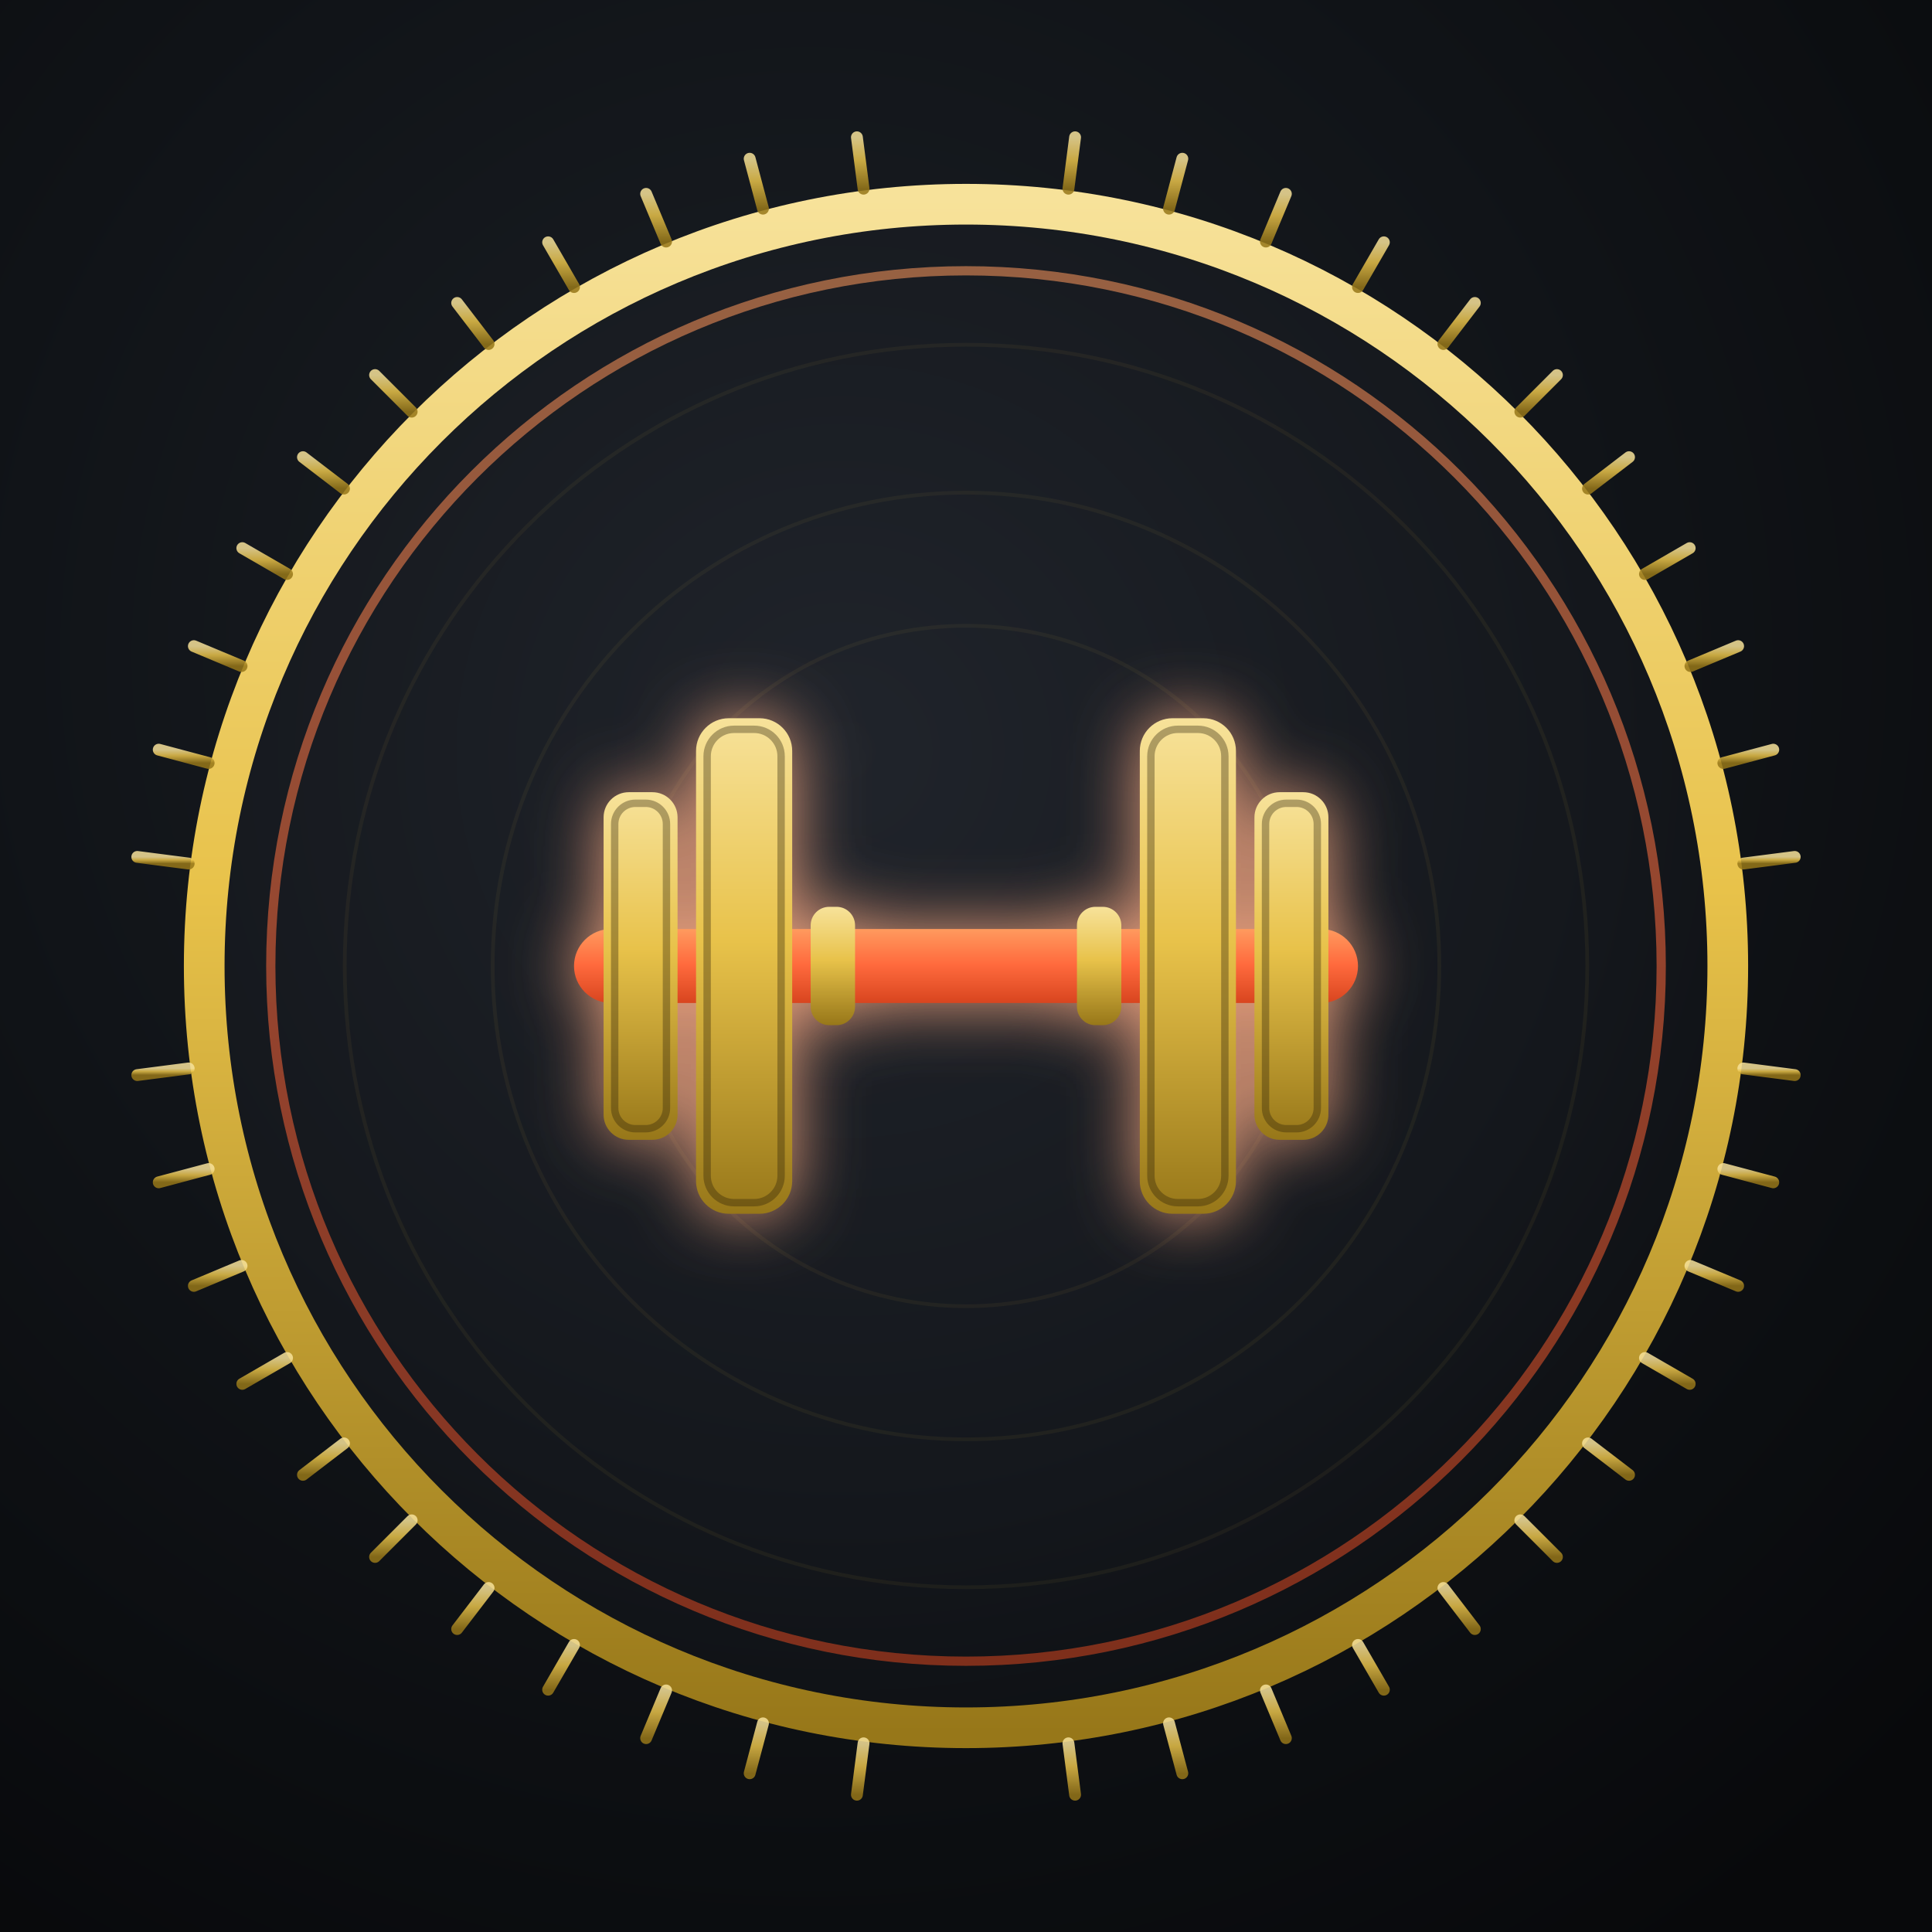
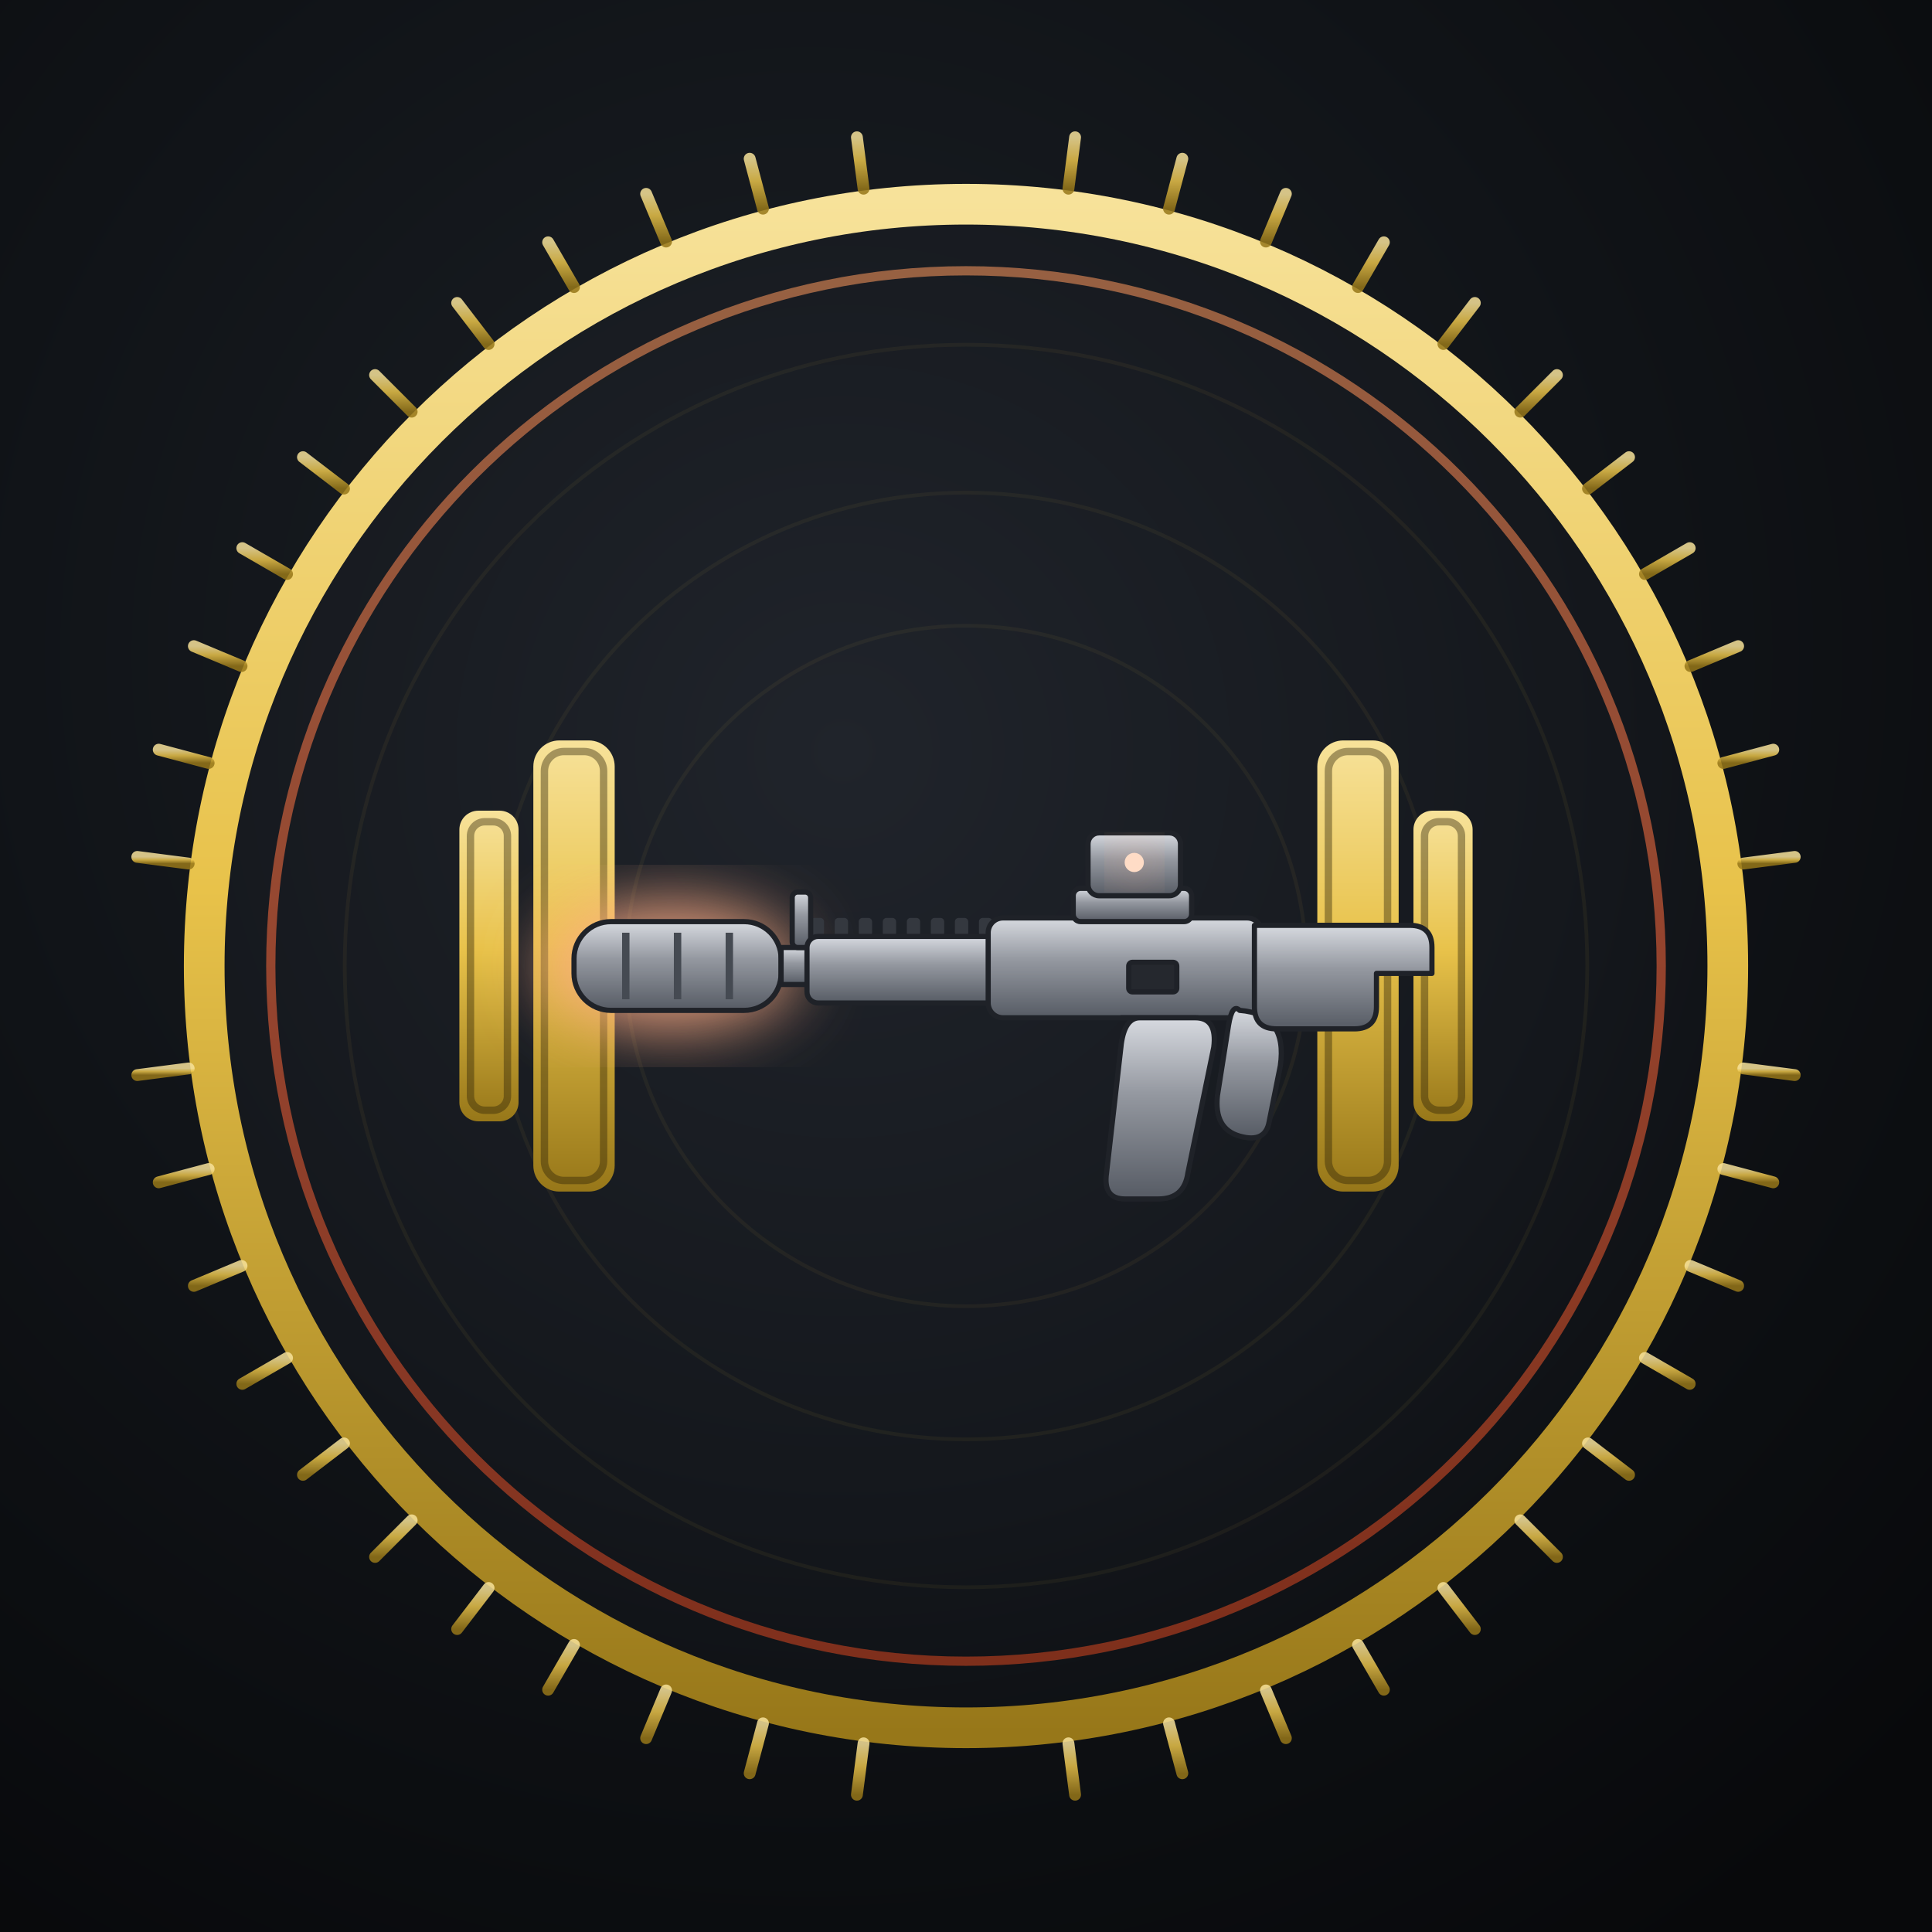
<svg xmlns="http://www.w3.org/2000/svg" width="512" height="512" viewBox="0 0 512 512">
  <defs>
    <radialGradient id="gun" cx="42%" cy="34%" r="80%">
      <stop offset="0%" stop-color="#1b1f25" />
      <stop offset="55%" stop-color="#101317" />
      <stop offset="100%" stop-color="#08090b" />
    </radialGradient>
    <radialGradient id="coin" cx="42%" cy="36%" r="72%">
      <stop offset="0%" stop-color="#20242b" />
      <stop offset="70%" stop-color="#14171c" />
      <stop offset="100%" stop-color="#0c0e11" />
    </radialGradient>
    <linearGradient id="ember" x1="0" y1="0" x2="0" y2="1">
      <stop offset="0%" stop-color="#ff9a5e" />
      <stop offset="48%" stop-color="#ff6a3d" />
      <stop offset="100%" stop-color="#d8451f" />
    </linearGradient>
    <linearGradient id="brass" x1="0" y1="0" x2="0" y2="1">
      <stop offset="0%" stop-color="#f7e29a" />
      <stop offset="45%" stop-color="#e8c24a" />
      <stop offset="100%" stop-color="#977719" />
+     </linearGradient>
+     <linearGradient id="steel" x1="0" y1="0" x2="0" y2="1">
+       <stop offset="0%" stop-color="#d7dae0" />
+       <stop offset="42%" stop-color="#9498a0" />
+       <stop offset="100%" stop-color="#565b64" />
    </linearGradient>
    <filter id="glow" x="-30%" y="-30%" width="160%" height="160%">
      <feGaussianBlur stdDeviation="9" result="b" />
      <feColorMatrix in="b" type="matrix" values="0 0 0 0 1  0 0 0 0 0.42  0 0 0 0 0.24  0 0 0 0.9 0" />
    </filter>
  </defs>
  <rect width="512" height="512" rx="0" fill="url(#gun)" />
  <g transform="translate(256 256) scale(0.98) translate(-256 -256)">
    <circle cx="256" cy="256" r="206" fill="url(#coin)" stroke="url(#brass)" stroke-width="11" />
    <g fill="none" stroke="#e8c24a" stroke-opacity="0.06">
      <circle cx="256" cy="256" r="168" />
      <circle cx="256" cy="256" r="128" />
      <circle cx="256" cy="256" r="92" />
    </g>
    <circle cx="256" cy="256" r="188" fill="none" stroke="url(#ember)" stroke-width="2.5" stroke-opacity="0.55" />
    <line x1="468.0" y1="256.0" x2="482.0" y2="256.0" stroke="url(#brass)" stroke-width="3.2" stroke-linecap="round" opacity="0.85" />
    <line x1="466.2" y1="283.7" x2="480.1" y2="285.5" stroke="url(#brass)" stroke-width="3.2" stroke-linecap="round" opacity="0.85" />
    <line x1="460.8" y1="310.9" x2="474.3" y2="314.5" stroke="url(#brass)" stroke-width="3.2" stroke-linecap="round" opacity="0.85" />
    <line x1="451.9" y1="337.1" x2="464.8" y2="342.5" stroke="url(#brass)" stroke-width="3.2" stroke-linecap="round" opacity="0.85" />
    <line x1="439.6" y1="362.0" x2="451.7" y2="369.0" stroke="url(#brass)" stroke-width="3.2" stroke-linecap="round" opacity="0.85" />
    <line x1="424.2" y1="385.1" x2="435.3" y2="393.6" stroke="url(#brass)" stroke-width="3.2" stroke-linecap="round" opacity="0.85" />
    <line x1="405.9" y1="405.9" x2="415.8" y2="415.8" stroke="url(#brass)" stroke-width="3.2" stroke-linecap="round" opacity="0.85" />
    <line x1="385.1" y1="424.2" x2="393.6" y2="435.3" stroke="url(#brass)" stroke-width="3.2" stroke-linecap="round" opacity="0.85" />
    <line x1="362.0" y1="439.6" x2="369.0" y2="451.7" stroke="url(#brass)" stroke-width="3.2" stroke-linecap="round" opacity="0.85" />
    <line x1="337.1" y1="451.9" x2="342.5" y2="464.8" stroke="url(#brass)" stroke-width="3.2" stroke-linecap="round" opacity="0.85" />
    <line x1="310.9" y1="460.8" x2="314.5" y2="474.3" stroke="url(#brass)" stroke-width="3.2" stroke-linecap="round" opacity="0.85" />
    <line x1="283.7" y1="466.2" x2="285.5" y2="480.1" stroke="url(#brass)" stroke-width="3.2" stroke-linecap="round" opacity="0.85" />
    <line x1="256.0" y1="468.0" x2="256.0" y2="482.0" stroke="url(#brass)" stroke-width="3.2" stroke-linecap="round" opacity="0.85" />
    <line x1="228.3" y1="466.2" x2="226.5" y2="480.1" stroke="url(#brass)" stroke-width="3.2" stroke-linecap="round" opacity="0.85" />
    <line x1="201.1" y1="460.8" x2="197.5" y2="474.3" stroke="url(#brass)" stroke-width="3.2" stroke-linecap="round" opacity="0.85" />
    <line x1="174.9" y1="451.9" x2="169.5" y2="464.8" stroke="url(#brass)" stroke-width="3.2" stroke-linecap="round" opacity="0.85" />
    <line x1="150.0" y1="439.6" x2="143.0" y2="451.7" stroke="url(#brass)" stroke-width="3.2" stroke-linecap="round" opacity="0.85" />
    <line x1="126.9" y1="424.2" x2="118.4" y2="435.3" stroke="url(#brass)" stroke-width="3.2" stroke-linecap="round" opacity="0.85" />
    <line x1="106.1" y1="405.9" x2="96.2" y2="415.8" stroke="url(#brass)" stroke-width="3.2" stroke-linecap="round" opacity="0.85" />
    <line x1="87.8" y1="385.1" x2="76.7" y2="393.6" stroke="url(#brass)" stroke-width="3.2" stroke-linecap="round" opacity="0.85" />
    <line x1="72.4" y1="362.0" x2="60.3" y2="369.0" stroke="url(#brass)" stroke-width="3.2" stroke-linecap="round" opacity="0.85" />
    <line x1="60.1" y1="337.1" x2="47.2" y2="342.5" stroke="url(#brass)" stroke-width="3.2" stroke-linecap="round" opacity="0.85" />
    <line x1="51.2" y1="310.9" x2="37.7" y2="314.5" stroke="url(#brass)" stroke-width="3.2" stroke-linecap="round" opacity="0.85" />
    <line x1="45.8" y1="283.7" x2="31.9" y2="285.5" stroke="url(#brass)" stroke-width="3.2" stroke-linecap="round" opacity="0.85" />
    <line x1="44.0" y1="256.0" x2="30.0" y2="256.0" stroke="url(#brass)" stroke-width="3.2" stroke-linecap="round" opacity="0.85" />
    <line x1="45.8" y1="228.3" x2="31.9" y2="226.5" stroke="url(#brass)" stroke-width="3.2" stroke-linecap="round" opacity="0.85" />
    <line x1="51.2" y1="201.1" x2="37.7" y2="197.5" stroke="url(#brass)" stroke-width="3.2" stroke-linecap="round" opacity="0.85" />
    <line x1="60.1" y1="174.9" x2="47.2" y2="169.5" stroke="url(#brass)" stroke-width="3.2" stroke-linecap="round" opacity="0.85" />
    <line x1="72.4" y1="150.0" x2="60.3" y2="143.0" stroke="url(#brass)" stroke-width="3.2" stroke-linecap="round" opacity="0.85" />
    <line x1="87.8" y1="126.9" x2="76.7" y2="118.4" stroke="url(#brass)" stroke-width="3.2" stroke-linecap="round" opacity="0.85" />
    <line x1="106.1" y1="106.1" x2="96.2" y2="96.2" stroke="url(#brass)" stroke-width="3.2" stroke-linecap="round" opacity="0.85" />
    <line x1="126.9" y1="87.8" x2="118.4" y2="76.7" stroke="url(#brass)" stroke-width="3.2" stroke-linecap="round" opacity="0.85" />
    <line x1="150.0" y1="72.4" x2="143.0" y2="60.3" stroke="url(#brass)" stroke-width="3.2" stroke-linecap="round" opacity="0.85" />
    <line x1="174.9" y1="60.1" x2="169.5" y2="47.2" stroke="url(#brass)" stroke-width="3.2" stroke-linecap="round" opacity="0.85" />
    <line x1="201.1" y1="51.2" x2="197.5" y2="37.7" stroke="url(#brass)" stroke-width="3.2" stroke-linecap="round" opacity="0.85" />
    <line x1="228.3" y1="45.8" x2="226.5" y2="31.9" stroke="url(#brass)" stroke-width="3.2" stroke-linecap="round" opacity="0.85" />
    <line x1="256.0" y1="44.0" x2="256.0" y2="30.0" stroke="url(#brass)" stroke-width="3.2" stroke-linecap="round" opacity="0.85" />
    <line x1="283.7" y1="45.8" x2="285.5" y2="31.9" stroke="url(#brass)" stroke-width="3.2" stroke-linecap="round" opacity="0.85" />
    <line x1="310.9" y1="51.2" x2="314.5" y2="37.7" stroke="url(#brass)" stroke-width="3.2" stroke-linecap="round" opacity="0.85" />
    <line x1="337.1" y1="60.1" x2="342.5" y2="47.2" stroke="url(#brass)" stroke-width="3.2" stroke-linecap="round" opacity="0.85" />
    <line x1="362.0" y1="72.4" x2="369.0" y2="60.3" stroke="url(#brass)" stroke-width="3.2" stroke-linecap="round" opacity="0.85" />
    <line x1="385.1" y1="87.8" x2="393.6" y2="76.7" stroke="url(#brass)" stroke-width="3.2" stroke-linecap="round" opacity="0.85" />
    <line x1="405.9" y1="106.1" x2="415.8" y2="96.2" stroke="url(#brass)" stroke-width="3.2" stroke-linecap="round" opacity="0.85" />
    <line x1="424.2" y1="126.9" x2="435.3" y2="118.4" stroke="url(#brass)" stroke-width="3.2" stroke-linecap="round" opacity="0.85" />
    <line x1="439.6" y1="150.0" x2="451.7" y2="143.0" stroke="url(#brass)" stroke-width="3.2" stroke-linecap="round" opacity="0.85" />
    <line x1="451.9" y1="174.9" x2="464.8" y2="169.5" stroke="url(#brass)" stroke-width="3.2" stroke-linecap="round" opacity="0.85" />
    <line x1="460.8" y1="201.1" x2="474.3" y2="197.5" stroke="url(#brass)" stroke-width="3.2" stroke-linecap="round" opacity="0.85" />
    <line x1="466.2" y1="228.3" x2="480.1" y2="226.5" stroke="url(#brass)" stroke-width="3.2" stroke-linecap="round" opacity="0.85" />
+     <rect x="139" y="195" width="22" height="122" rx="7.04" fill="url(#brass)" />
+     <rect x="142" y="198" width="16" height="116" rx="5.28" fill="none" stroke="#2a1e07" stroke-opacity="0.4" stroke-width="2" />
+     <rect x="119" y="214" width="16" height="84" rx="5.12" fill="url(#brass)" />
+     <rect x="122" y="217" width="10" height="78" rx="3.84" fill="none" stroke="#2a1e07" stroke-opacity="0.4" stroke-width="2" />
+     <rect x="351" y="195" width="22" height="122" rx="7.04" fill="url(#brass)" />
+     <rect x="354" y="198" width="16" height="116" rx="5.28" fill="none" stroke="#2a1e07" stroke-opacity="0.4" stroke-width="2" />
+     <rect x="377" y="214" width="16" height="84" rx="5.12" fill="url(#brass)" />
+     <rect x="380" y="217" width="10" height="78" rx="3.84" fill="none" stroke="#2a1e07" stroke-opacity="0.4" stroke-width="2" />
    <g filter="url(#glow)">
-       <rect x="150" y="246" width="212" height="20" rx="10" fill="url(#ember)" />
-       <rect x="214" y="240" width="12" height="32" rx="5" fill="url(#brass)" />
-       <rect x="286" y="240" width="12" height="32" rx="5" fill="url(#brass)" />
-       <rect x="183" y="189" width="26" height="134" rx="8.84" fill="url(#brass)" />
-       <rect x="186" y="192" width="20" height="128" rx="7.28" fill="none" stroke="#2a1e07" stroke-opacity="0.35" stroke-width="2" />
-       <rect x="158" y="209" width="20" height="94" rx="6.8" fill="url(#brass)" />
-       <rect x="161" y="212" width="14" height="88" rx="5.6" fill="none" stroke="#2a1e07" stroke-opacity="0.35" stroke-width="2" />
-       <rect x="303" y="189" width="26" height="134" rx="8.84" fill="url(#brass)" />
-       <rect x="306" y="192" width="20" height="128" rx="7.28" fill="none" stroke="#2a1e07" stroke-opacity="0.35" stroke-width="2" />
-       <rect x="334" y="209" width="20" height="94" rx="6.8" fill="url(#brass)" />
-       <rect x="337" y="212" width="14" height="88" rx="5.6" fill="none" stroke="#2a1e07" stroke-opacity="0.35" stroke-width="2" />
+       <ellipse cx="176" cy="256" rx="34" ry="17" fill="#ff6a3d" />
    </g>
-     <g>
-       <rect x="150" y="246" width="212" height="20" rx="10" fill="url(#ember)" />
-       <rect x="214" y="240" width="12" height="32" rx="5" fill="url(#brass)" />
-       <rect x="286" y="240" width="12" height="32" rx="5" fill="url(#brass)" />
-       <rect x="183" y="189" width="26" height="134" rx="8.84" fill="url(#brass)" />
-       <rect x="186" y="192" width="20" height="128" rx="7.28" fill="none" stroke="#2a1e07" stroke-opacity="0.35" stroke-width="2" />
-       <rect x="158" y="209" width="20" height="94" rx="6.8" fill="url(#brass)" />
-       <rect x="161" y="212" width="14" height="88" rx="5.6" fill="none" stroke="#2a1e07" stroke-opacity="0.35" stroke-width="2" />
-       <rect x="303" y="189" width="26" height="134" rx="8.84" fill="url(#brass)" />
-       <rect x="306" y="192" width="20" height="128" rx="7.28" fill="none" stroke="#2a1e07" stroke-opacity="0.35" stroke-width="2" />
-       <rect x="334" y="209" width="20" height="94" rx="6.8" fill="url(#brass)" />
-       <rect x="337" y="212" width="14" height="88" rx="5.6" fill="none" stroke="#2a1e07" stroke-opacity="0.35" stroke-width="2" />
+     <rect x="214" y="243" width="3.6" height="5" rx="1" fill="#34383f" />
+     <rect x="220.5" y="243" width="3.6" height="5" rx="1" fill="#34383f" />
+     <rect x="227" y="243" width="3.6" height="5" rx="1" fill="#34383f" />
+     <rect x="233.5" y="243" width="3.6" height="5" rx="1" fill="#34383f" />
+     <rect x="240" y="243" width="3.6" height="5" rx="1" fill="#34383f" />
+     <rect x="246.5" y="243" width="3.6" height="5" rx="1" fill="#34383f" />
+     <rect x="253" y="243" width="3.6" height="5" rx="1" fill="#34383f" />
+     <rect x="259.5" y="243" width="3.6" height="5" rx="1" fill="#34383f" />
+     <g stroke="#1f2228" stroke-width="1.4" stroke-linejoin="round">
+       <rect x="150" y="244" width="56" height="24" rx="10" fill="url(#steel)" />
+       <line x1="164" y1="247" x2="164" y2="265" stroke="#454a52" stroke-width="2" />
+       <line x1="178" y1="247" x2="178" y2="265" stroke="#454a52" stroke-width="2" />
+       <line x1="192" y1="247" x2="192" y2="265" stroke="#454a52" stroke-width="2" />
+       <rect x="206" y="251" width="10" height="10" fill="url(#steel)" />
+       <rect x="209" y="236" width="5" height="15" rx="1.5" fill="url(#steel)" />
+       <rect x="213" y="248" width="52" height="18" rx="3" fill="url(#steel)" />
+       <rect x="262" y="243" width="74" height="27" rx="4" fill="url(#steel)" />
+       <rect x="300" y="255" width="13" height="8" rx="1" fill="#25282e" />
+       <rect x="285" y="235" width="32" height="9" rx="2" fill="url(#steel)" />
+       <rect x="289" y="220" width="25" height="17" rx="3" fill="url(#steel)" />
+       <circle cx="301.5" cy="228" r="5" fill="url(#ember)" filter="url(#glow)" />
+       <circle cx="301.5" cy="228" r="2.6" fill="#ffdcc6" stroke="none" />
+       <path d="M298 270 h20 q6 0 5 8 l-7 34 q-1 7 -8 7 h-9 q-6 0 -5 -7 l4 -35 q1 -7 5 -7 z" fill="url(#steel)" />
+       <path d="M330 268 q13 1 11 15 l-3 15 q-1 6 -8 4 q-7 -2 -6 -11 l3 -19 q1 -6 3 -4 z" fill="url(#steel)" />
+       <path d="M334 245 h42 q6 0 6 6 v7 h-15 v9 q0 6 -6 6 h-21 q-6 0 -6 -6 z" fill="url(#steel)" />
    </g>
  </g>
</svg>
